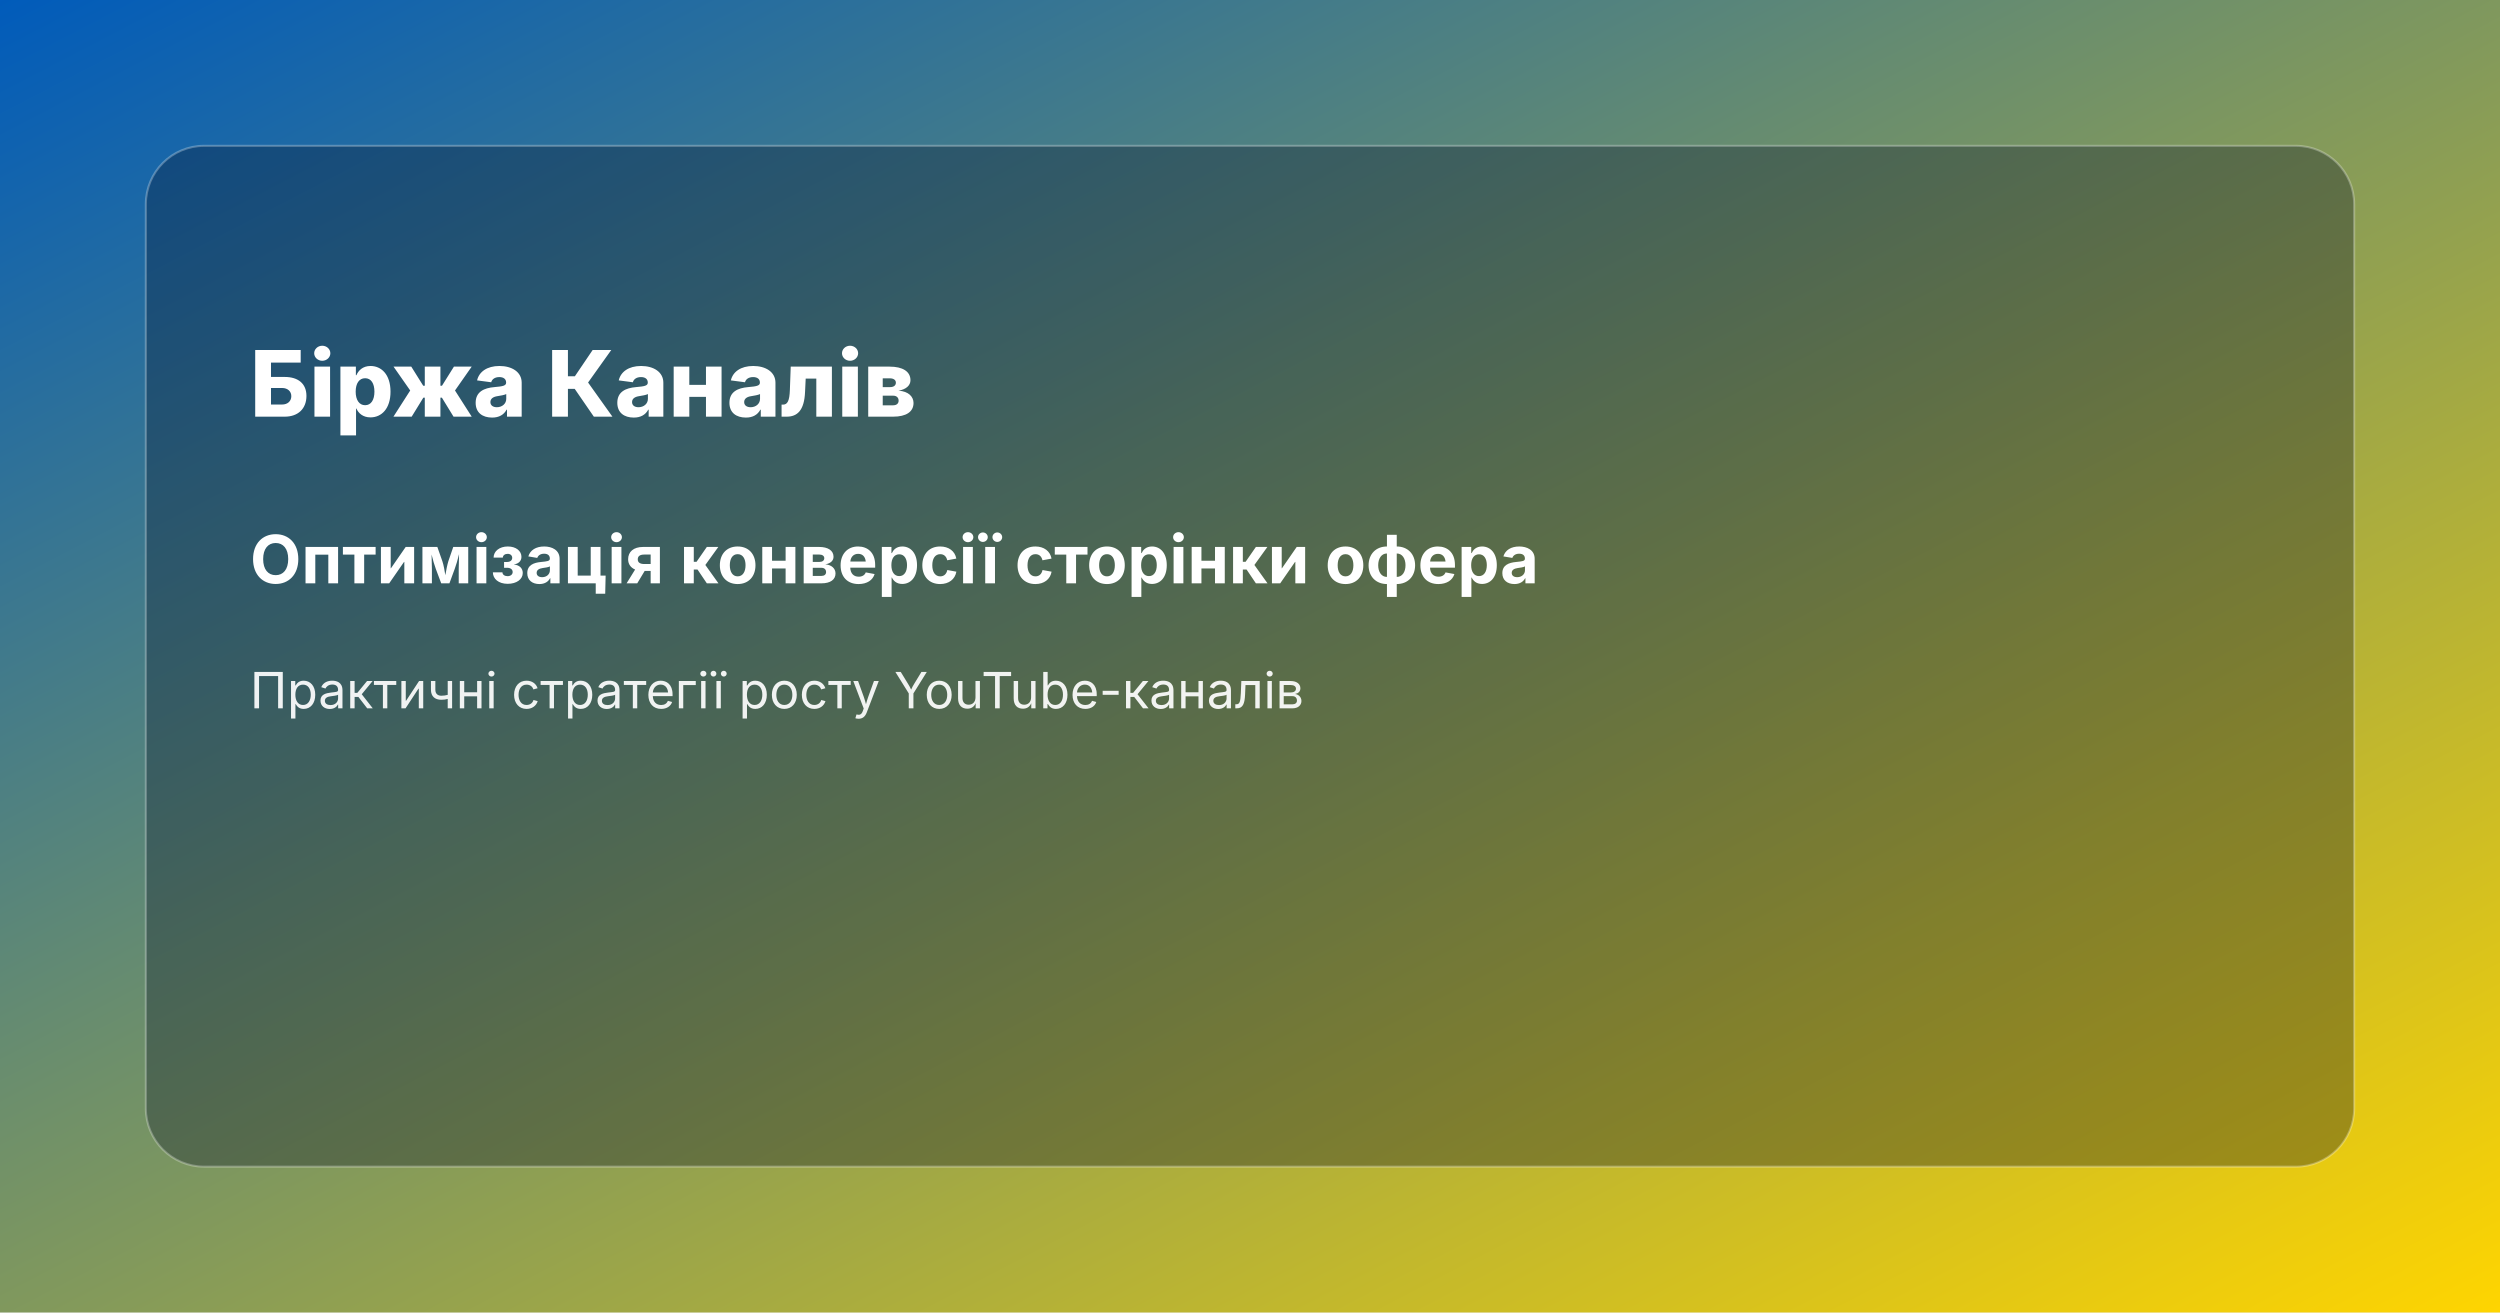
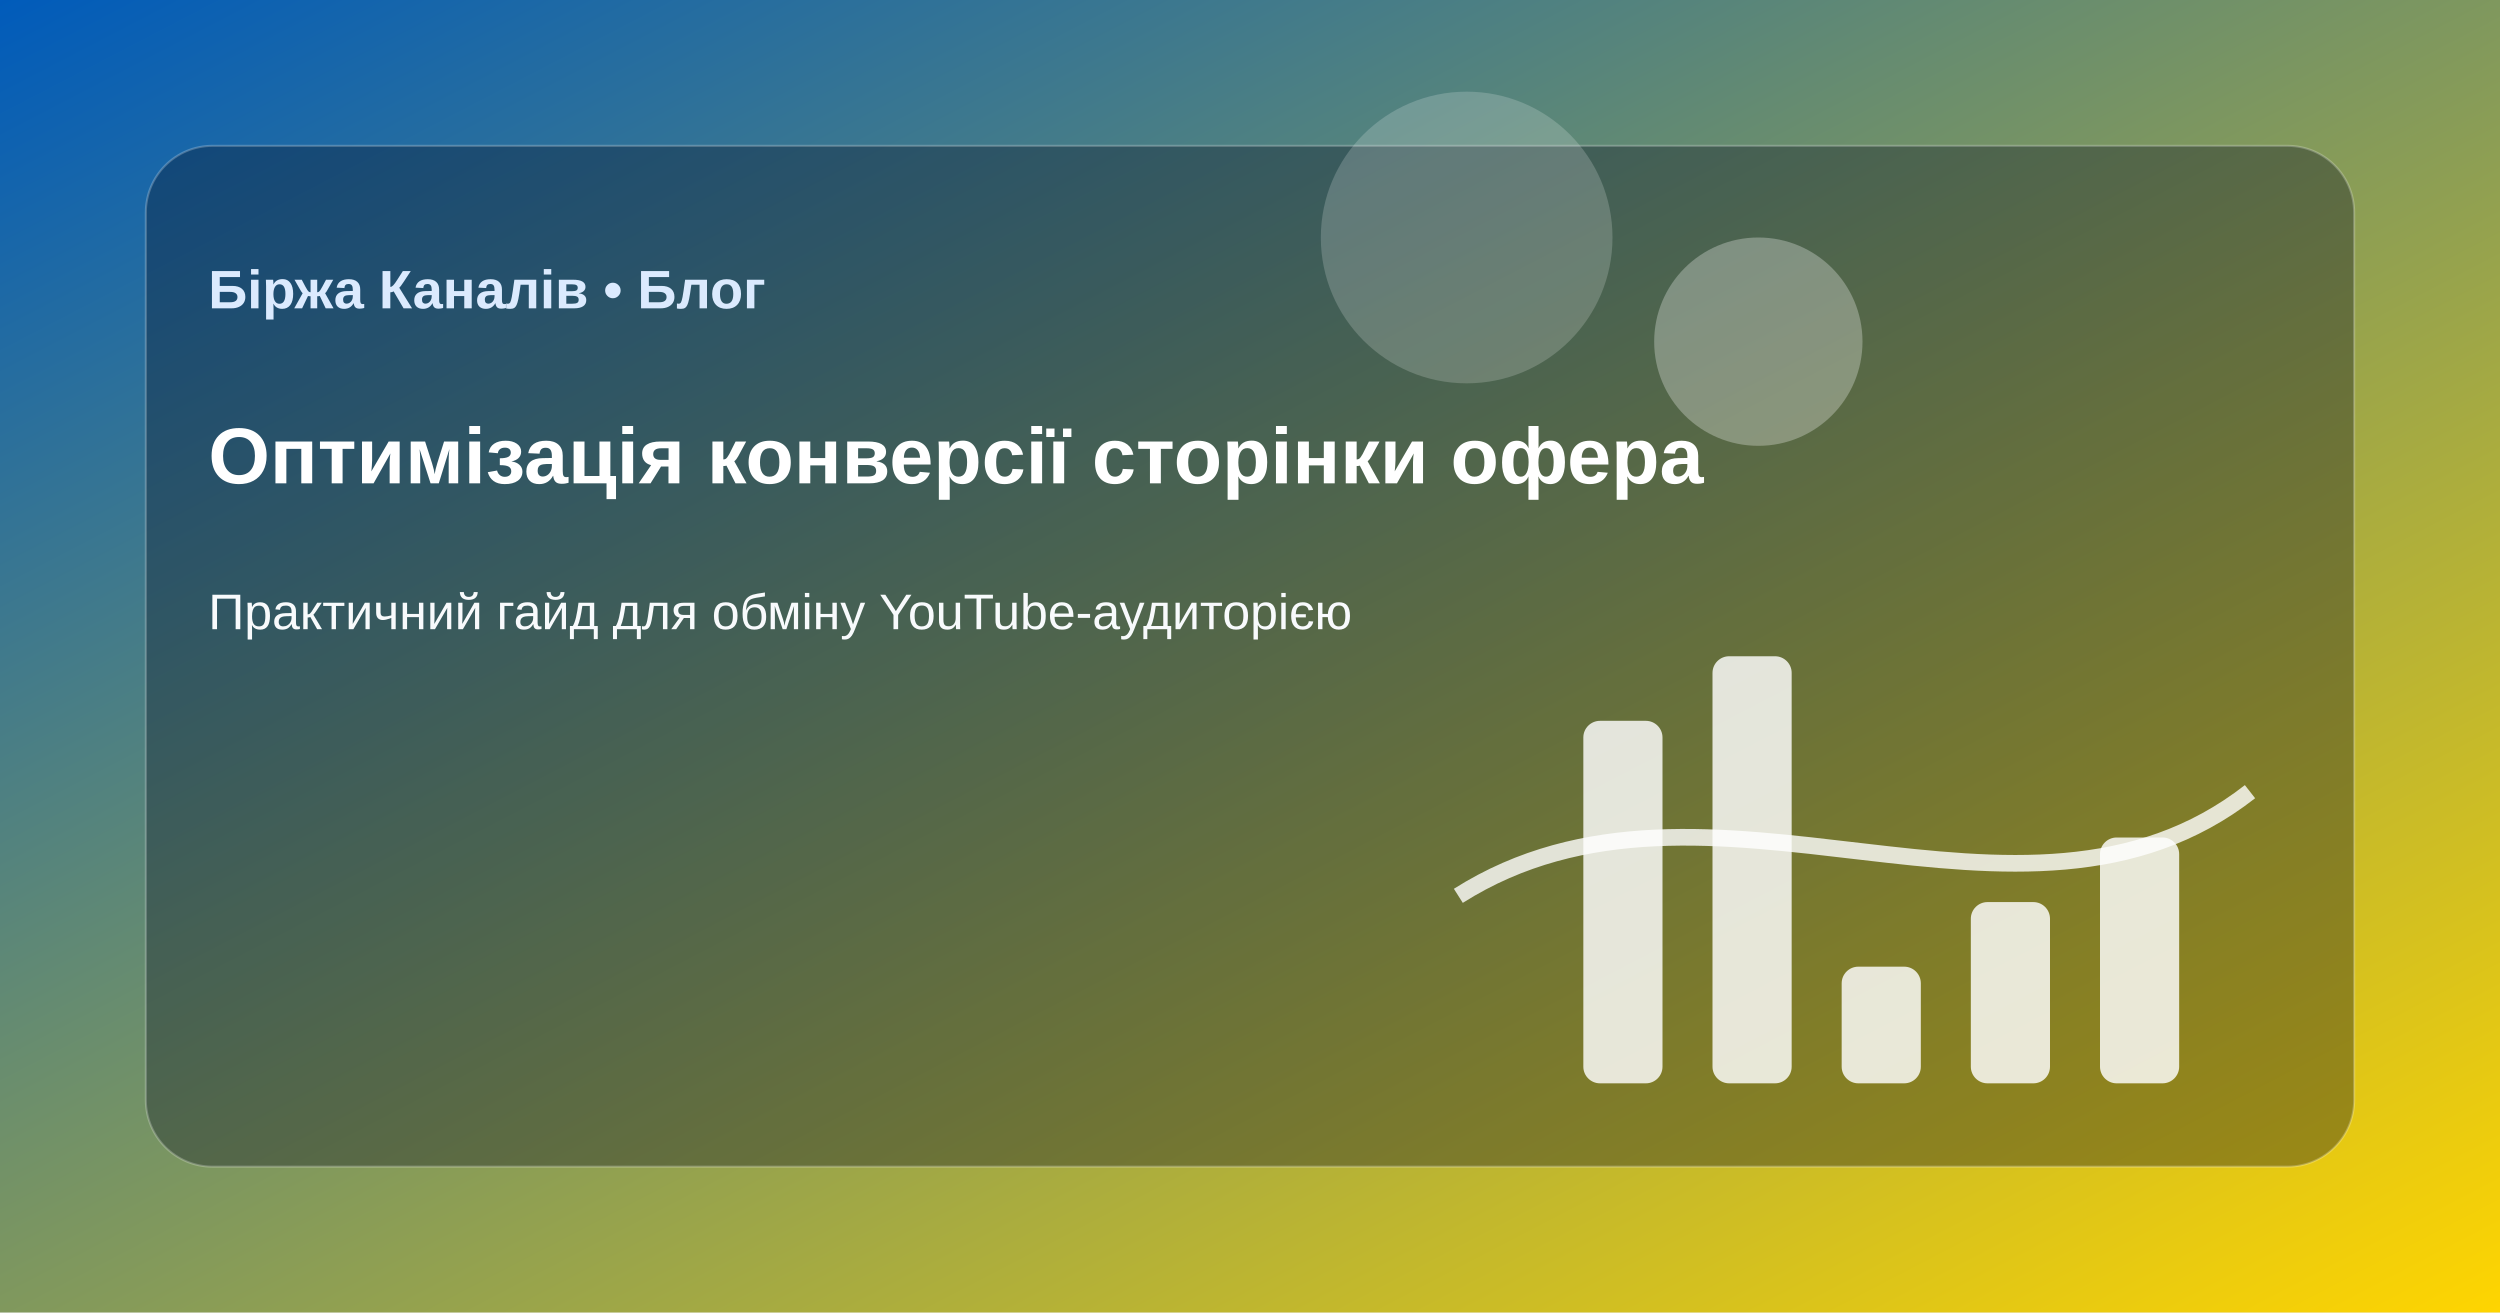
<svg xmlns="http://www.w3.org/2000/svg" width="1200" height="630" viewBox="0 0 1200 630" role="img" aria-label="Оптимізація конверсії сторінки офера">
  <defs>
-     <linearGradient id="g" x1="0" y1="0" x2="1" y2="1">
+     <linearGradient id="bg-12" x1="0" y1="0" x2="1" y2="1">
      <stop offset="0%" stop-color="#005bbb" />
      <stop offset="100%" stop-color="#ffd500" />
    </linearGradient>
  </defs>
-   <rect width="1200" height="630" fill="url(#g)" />
-   <rect x="70" y="70" width="1060" height="490" rx="28" fill="rgba(5,15,35,.32)" stroke="rgba(255,255,255,.28)" />
-   <text x="120" y="200" fill="#fff" font-size="44" font-weight="800" font-family="Inter,Arial,sans-serif">Біржа Каналів</text>
-   <text x="120" y="280" fill="#fff" font-size="32" font-weight="700" font-family="Inter,Arial,sans-serif">Оптимізація конверсії сторінки офера</text>
-   <text x="120" y="340" fill="rgba(255,255,255,.92)" font-size="24" font-family="Inter,Arial,sans-serif">Практичні стратегії росту YouTube-каналів</text>
+   <rect width="1200" height="630" fill="url(#bg-12)" />
+   <rect x="70" y="70" width="1060" height="490" rx="32" fill="rgba(7,12,30,.34)" stroke="rgba(255,255,255,.24)" />
+   <circle cx="704" cy="114" r="70" fill="#ffffff" opacity="0.19" />
+   <circle cx="844" cy="164" r="50" fill="#ffffff" opacity="0.29" />
+   <path d="M700 430 C820 354, 970 466, 1080 380" stroke="#ffffff" stroke-width="8" fill="none" opacity="0.8" />
+   <rect x="760" y="346" width="38" height="174" rx="8" fill="#ffffff" opacity="0.82" />
+   <rect x="822" y="315" width="38" height="205" rx="8" fill="#ffffff" opacity="0.82" />
+   <rect x="884" y="464" width="38" height="56" rx="8" fill="#ffffff" opacity="0.82" />
+   <rect x="946" y="433" width="38" height="87" rx="8" fill="#ffffff" opacity="0.82" />
+   <rect x="1008" y="402" width="38" height="118" rx="8" fill="#ffffff" opacity="0.82" />
+   <text x="100" y="148" fill="#dbeafe" font-size="26" font-weight="700" font-family="Segoe UI, Arial, sans-serif">Біржа Каналів • Блог</text>
+   <text x="100" y="232" fill="#ffffff" font-size="38" font-weight="800" font-family="Segoe UI, Arial, sans-serif">Оптимізація конверсії сторінки офера</text>
+   <text x="100" y="302" fill="#f8fafc" font-size="24" font-weight="500" font-family="Segoe UI, Arial, sans-serif">Практичний гайд для обміну YouTube-аудиторією</text>
</svg>
